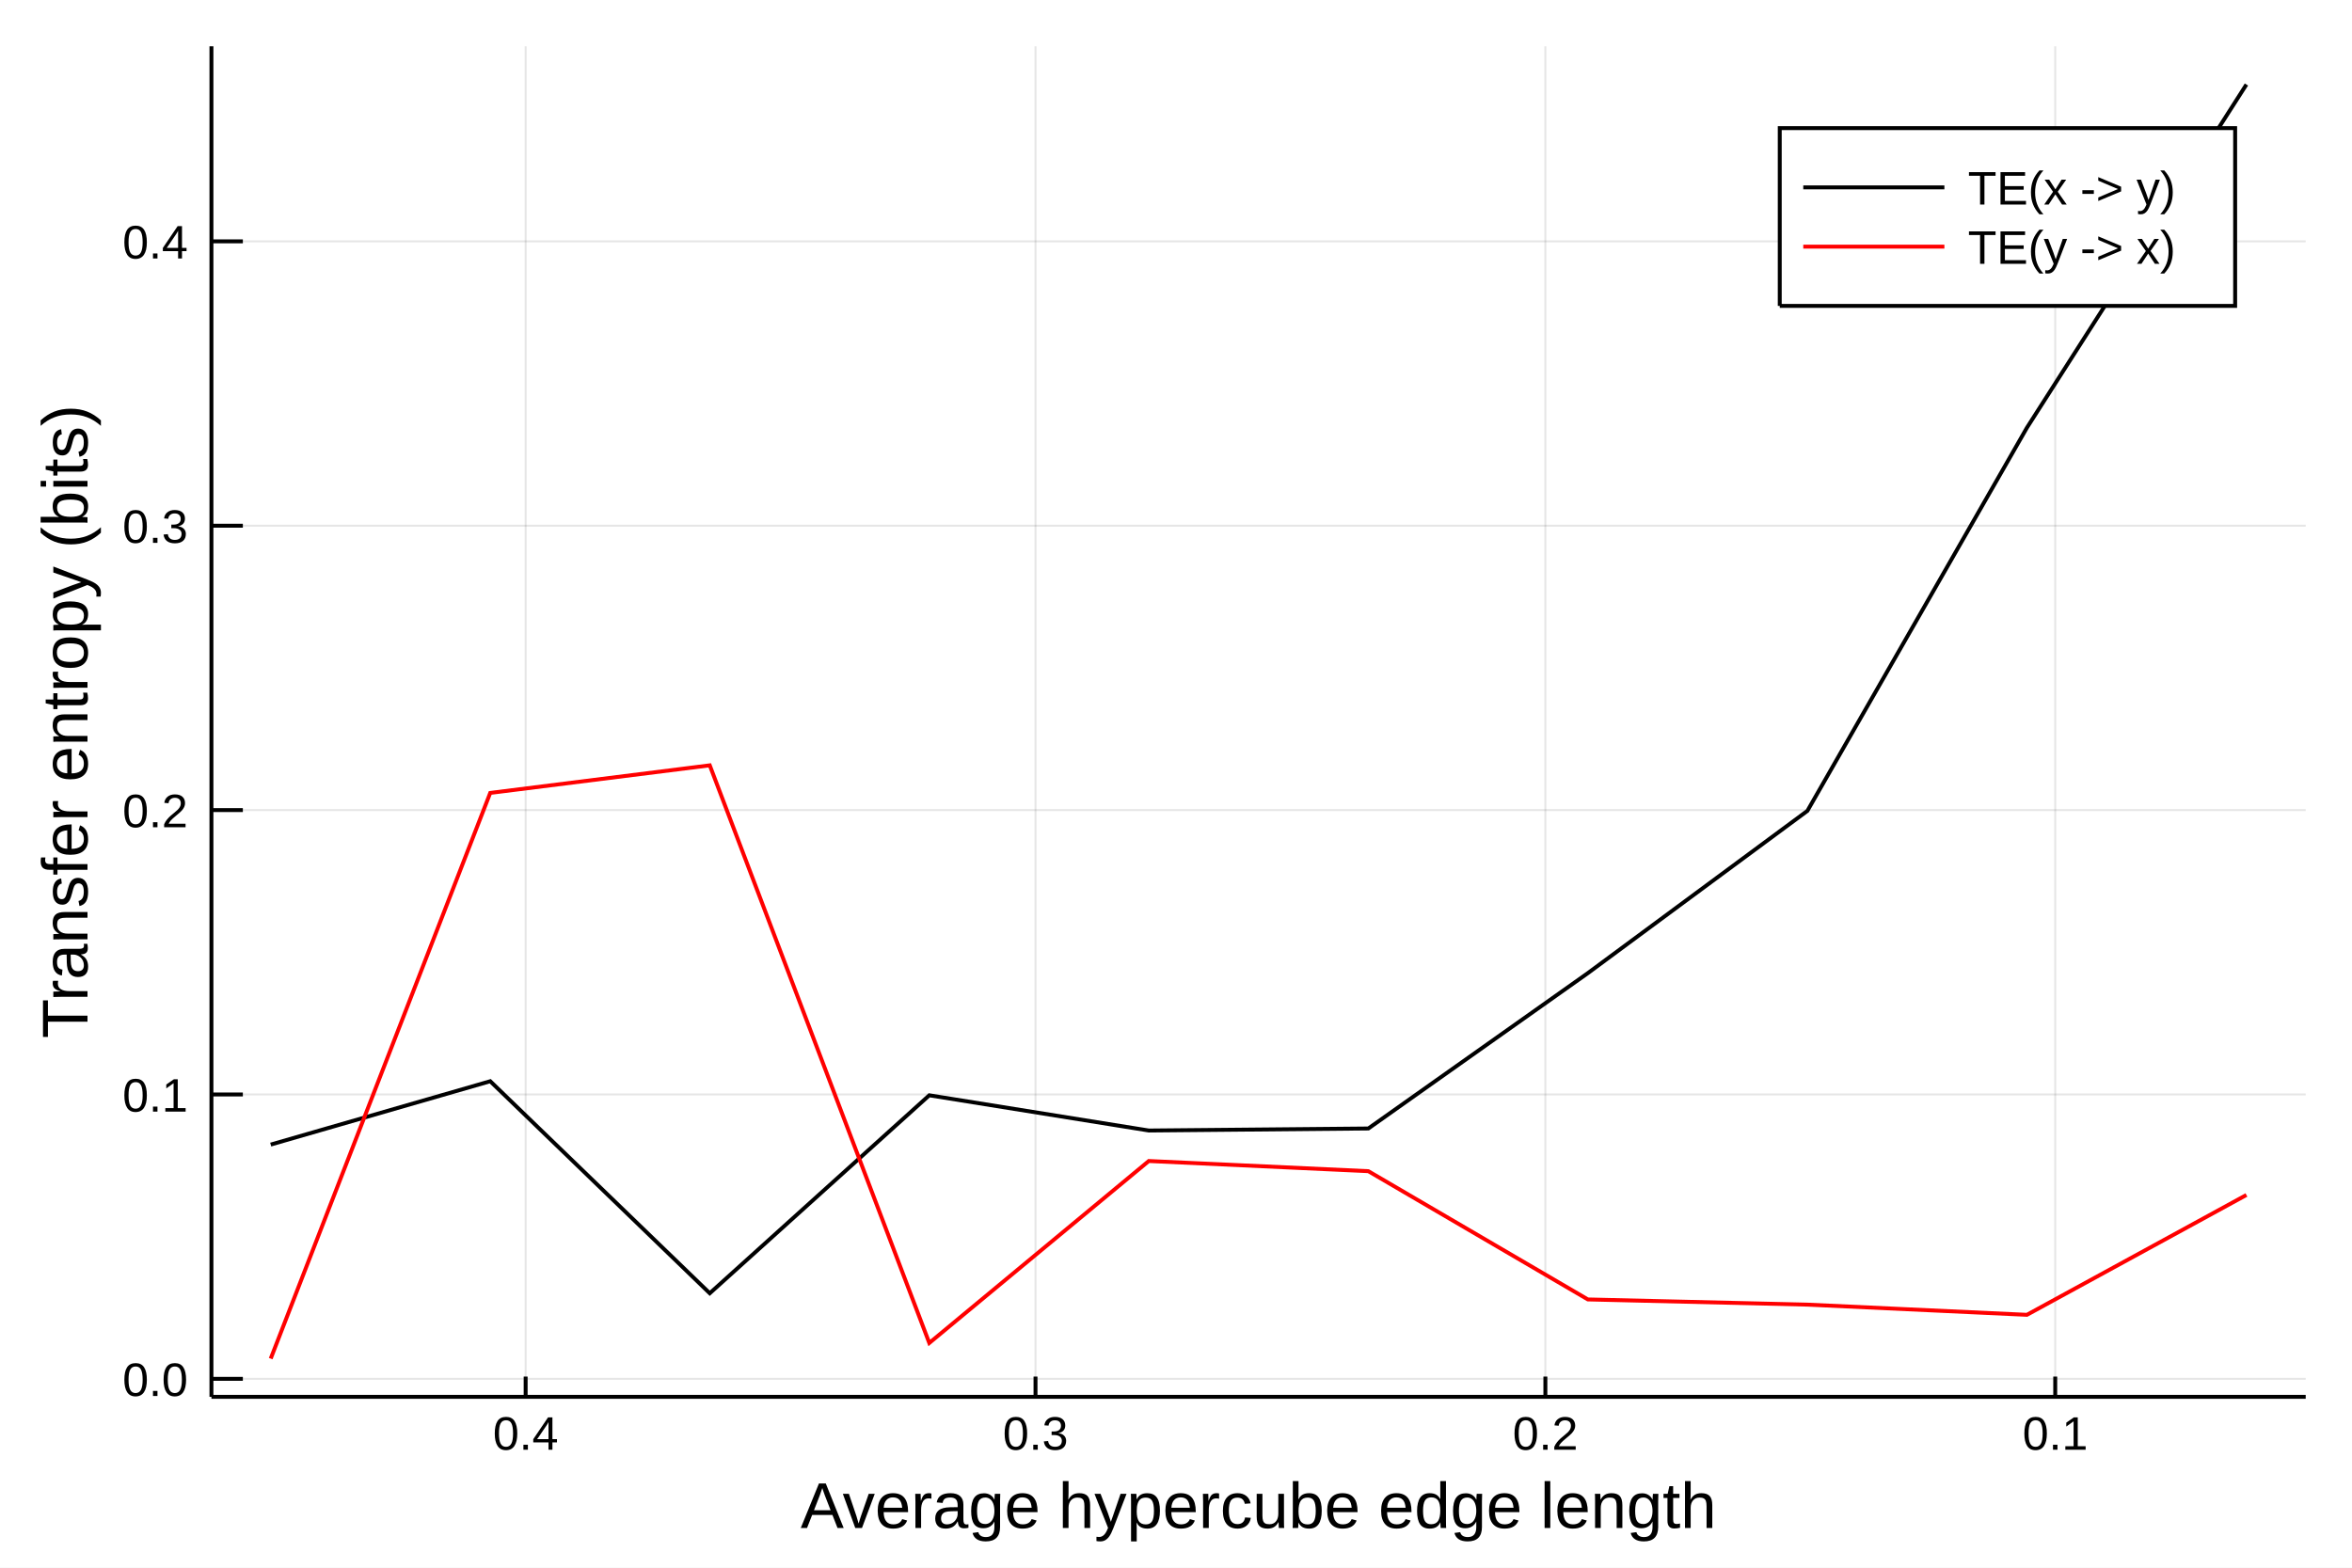
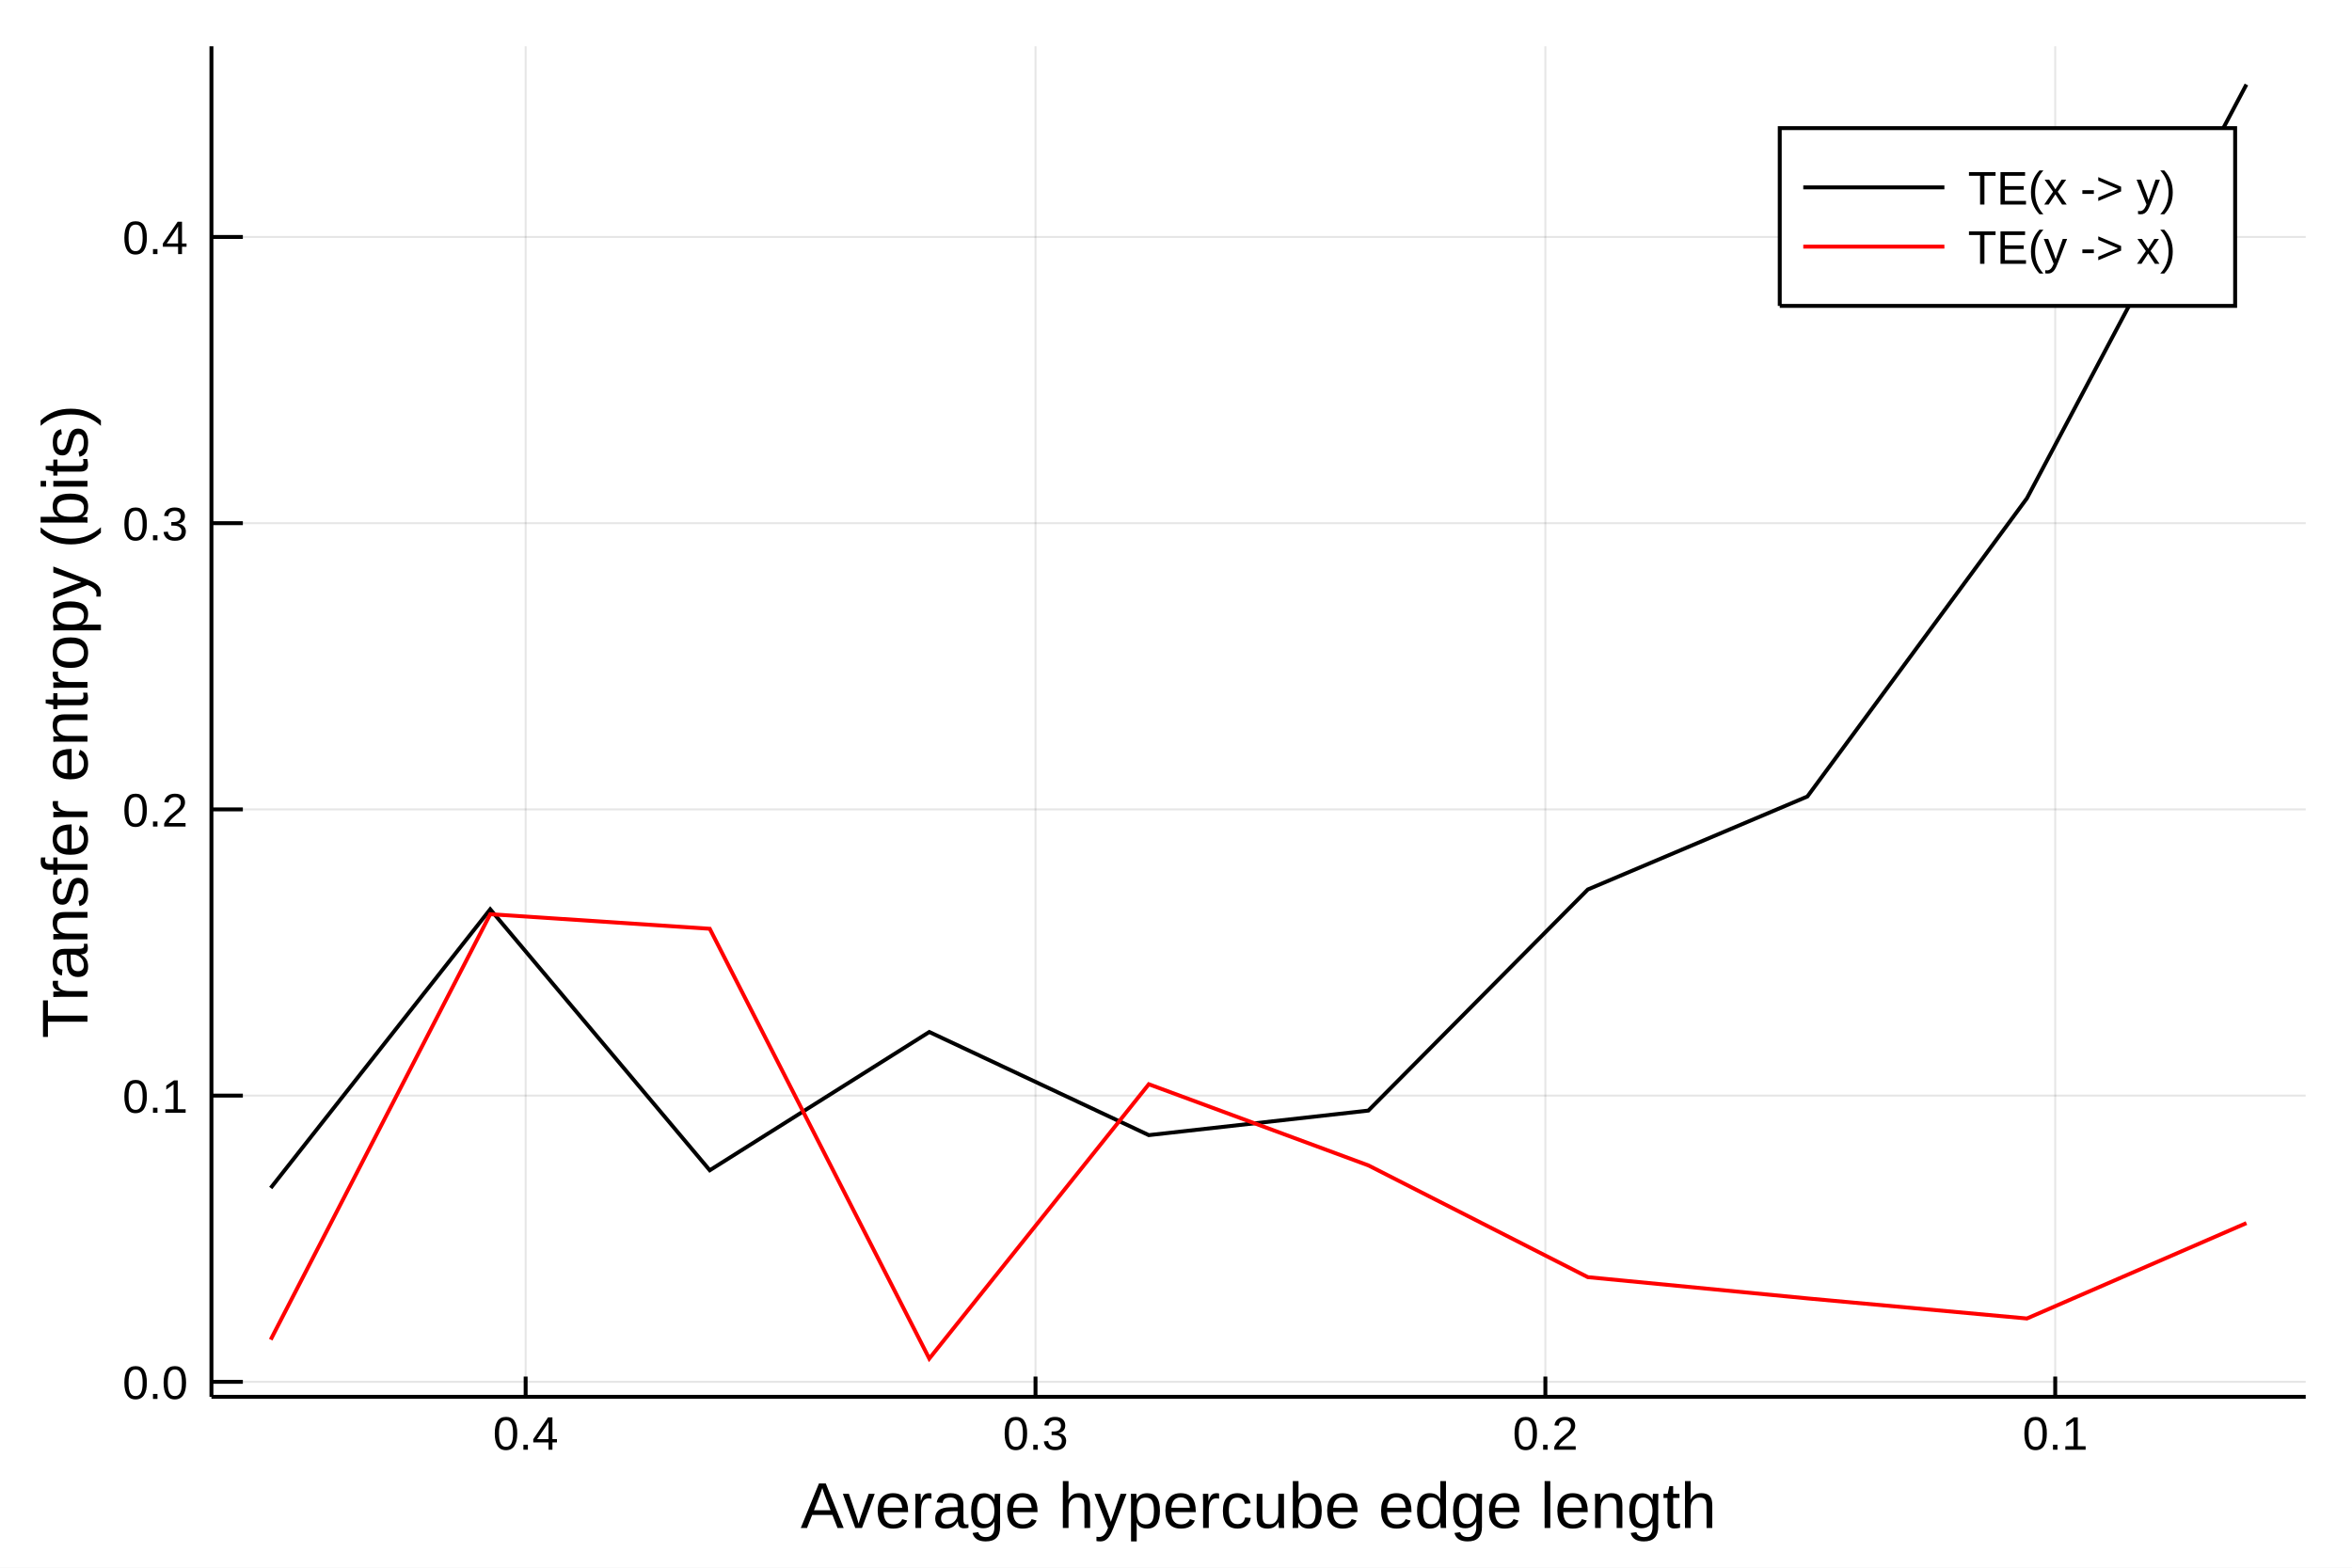
<svg xmlns="http://www.w3.org/2000/svg" width="600" height="400" viewBox="0 0 2400 1600">
  <defs>
-     <clipPath id="clip8100">
+     <clipPath id="clip4200">
      <rect x="0" y="0" width="2400" height="1600" />
    </clipPath>
  </defs>
-   <polygon clip-path="url(#clip8100)" points=" 0,1600 2400,1600 2400,0 0,0    " fill="#ffffff" fill-rule="evenodd" fill-opacity="1" />
+   <path clip-path="url(#clip4200)" d=" M0 1600 L2400 1600 L2400 0 L0 0  Z   " fill="#ffffff" fill-rule="evenodd" fill-opacity="1" />
  <defs>
-     <clipPath id="clip8101">
+     <clipPath id="clip4201">
      <rect x="480" y="0" width="1681" height="1600" />
    </clipPath>
  </defs>
-   <polygon clip-path="url(#clip8100)" points=" 215.754,1425.62 2352.76,1425.62 2352.76,47.244 215.754,47.244    " fill="#ffffff" fill-rule="evenodd" fill-opacity="1" />
+   <path clip-path="url(#clip4200)" d=" M215.754 1425.62 L2352.76 1425.62 L2352.76 47.244 L215.754 47.244  Z   " fill="#ffffff" fill-rule="evenodd" fill-opacity="1" />
  <defs>
-     <clipPath id="clip8102">
+     <clipPath id="clip4202">
      <rect x="215" y="47" width="2138" height="1379" />
    </clipPath>
  </defs>
-   <polyline clip-path="url(#clip8102)" style="stroke:#000000; stroke-width:2; stroke-opacity:0.1; fill:none" points="   2097.17,1425.62 2097.17,47.244    " />
-   <polyline clip-path="url(#clip8102)" style="stroke:#000000; stroke-width:2; stroke-opacity:0.1; fill:none" points="   1576.91,1425.62 1576.91,47.244    " />
-   <polyline clip-path="url(#clip8102)" style="stroke:#000000; stroke-width:2; stroke-opacity:0.1; fill:none" points="   1056.64,1425.62 1056.64,47.244    " />
-   <polyline clip-path="url(#clip8102)" style="stroke:#000000; stroke-width:2; stroke-opacity:0.1; fill:none" points="   536.369,1425.62 536.369,47.244    " />
-   <polyline clip-path="url(#clip8102)" style="stroke:#000000; stroke-width:2; stroke-opacity:0.1; fill:none" points="   2352.76,1407.25 215.754,1407.25    " />
-   <polyline clip-path="url(#clip8102)" style="stroke:#000000; stroke-width:2; stroke-opacity:0.1; fill:none" points="   2352.76,1117.02 215.754,1117.02    " />
-   <polyline clip-path="url(#clip8102)" style="stroke:#000000; stroke-width:2; stroke-opacity:0.1; fill:none" points="   2352.76,826.783 215.754,826.783    " />
-   <polyline clip-path="url(#clip8102)" style="stroke:#000000; stroke-width:2; stroke-opacity:0.1; fill:none" points="   2352.76,536.55 215.754,536.55    " />
-   <polyline clip-path="url(#clip8102)" style="stroke:#000000; stroke-width:2; stroke-opacity:0.1; fill:none" points="   2352.76,246.316 215.754,246.316    " />
-   <polyline clip-path="url(#clip8100)" style="stroke:#000000; stroke-width:4; stroke-opacity:1; fill:none" points="   2352.76,1425.62 215.754,1425.62    " />
-   <polyline clip-path="url(#clip8100)" style="stroke:#000000; stroke-width:4; stroke-opacity:1; fill:none" points="   215.754,1425.62 215.754,47.244    " />
-   <polyline clip-path="url(#clip8100)" style="stroke:#000000; stroke-width:4; stroke-opacity:1; fill:none" points="   2097.17,1425.62 2097.17,1404.94    " />
-   <polyline clip-path="url(#clip8100)" style="stroke:#000000; stroke-width:4; stroke-opacity:1; fill:none" points="   1576.91,1425.62 1576.91,1404.94    " />
-   <polyline clip-path="url(#clip8100)" style="stroke:#000000; stroke-width:4; stroke-opacity:1; fill:none" points="   1056.64,1425.62 1056.64,1404.94    " />
-   <polyline clip-path="url(#clip8100)" style="stroke:#000000; stroke-width:4; stroke-opacity:1; fill:none" points="   536.369,1425.62 536.369,1404.94    " />
-   <polyline clip-path="url(#clip8100)" style="stroke:#000000; stroke-width:4; stroke-opacity:1; fill:none" points="   215.754,1407.25 247.809,1407.25    " />
-   <polyline clip-path="url(#clip8100)" style="stroke:#000000; stroke-width:4; stroke-opacity:1; fill:none" points="   215.754,1117.02 247.809,1117.02    " />
-   <polyline clip-path="url(#clip8100)" style="stroke:#000000; stroke-width:4; stroke-opacity:1; fill:none" points="   215.754,826.783 247.809,826.783    " />
-   <polyline clip-path="url(#clip8100)" style="stroke:#000000; stroke-width:4; stroke-opacity:1; fill:none" points="   215.754,536.55 247.809,536.55    " />
-   <polyline clip-path="url(#clip8100)" style="stroke:#000000; stroke-width:4; stroke-opacity:1; fill:none" points="   215.754,246.316 247.809,246.316    " />
-   <g clip-path="url(#clip8100)">
+   <polyline clip-path="url(#clip4202)" style="stroke:#000000; stroke-width:2; stroke-opacity:0.1; fill:none" points="   2097.17,1425.62 2097.17,47.244    " />
+   <polyline clip-path="url(#clip4202)" style="stroke:#000000; stroke-width:2; stroke-opacity:0.1; fill:none" points="   1576.91,1425.62 1576.91,47.244    " />
+   <polyline clip-path="url(#clip4202)" style="stroke:#000000; stroke-width:2; stroke-opacity:0.1; fill:none" points="   1056.64,1425.62 1056.64,47.244    " />
+   <polyline clip-path="url(#clip4202)" style="stroke:#000000; stroke-width:2; stroke-opacity:0.1; fill:none" points="   536.369,1425.62 536.369,47.244    " />
+   <polyline clip-path="url(#clip4202)" style="stroke:#000000; stroke-width:2; stroke-opacity:0.1; fill:none" points="   2352.76,1410.3 215.754,1410.3    " />
+   <polyline clip-path="url(#clip4202)" style="stroke:#000000; stroke-width:2; stroke-opacity:0.1; fill:none" points="   2352.76,1118.19 215.754,1118.19    " />
+   <polyline clip-path="url(#clip4202)" style="stroke:#000000; stroke-width:2; stroke-opacity:0.1; fill:none" points="   2352.76,826.071 215.754,826.071    " />
+   <polyline clip-path="url(#clip4202)" style="stroke:#000000; stroke-width:2; stroke-opacity:0.1; fill:none" points="   2352.76,533.954 215.754,533.954    " />
+   <polyline clip-path="url(#clip4202)" style="stroke:#000000; stroke-width:2; stroke-opacity:0.1; fill:none" points="   2352.76,241.837 215.754,241.837    " />
+   <polyline clip-path="url(#clip4200)" style="stroke:#000000; stroke-width:4; stroke-opacity:1; fill:none" points="   2352.76,1425.62 215.754,1425.62    " />
+   <polyline clip-path="url(#clip4200)" style="stroke:#000000; stroke-width:4; stroke-opacity:1; fill:none" points="   215.754,1425.62 215.754,47.244    " />
+   <polyline clip-path="url(#clip4200)" style="stroke:#000000; stroke-width:4; stroke-opacity:1; fill:none" points="   2097.17,1425.62 2097.17,1404.94    " />
+   <polyline clip-path="url(#clip4200)" style="stroke:#000000; stroke-width:4; stroke-opacity:1; fill:none" points="   1576.91,1425.62 1576.91,1404.94    " />
+   <polyline clip-path="url(#clip4200)" style="stroke:#000000; stroke-width:4; stroke-opacity:1; fill:none" points="   1056.64,1425.62 1056.64,1404.94    " />
+   <polyline clip-path="url(#clip4200)" style="stroke:#000000; stroke-width:4; stroke-opacity:1; fill:none" points="   536.369,1425.62 536.369,1404.94    " />
+   <polyline clip-path="url(#clip4200)" style="stroke:#000000; stroke-width:4; stroke-opacity:1; fill:none" points="   215.754,1410.3 247.809,1410.3    " />
+   <polyline clip-path="url(#clip4200)" style="stroke:#000000; stroke-width:4; stroke-opacity:1; fill:none" points="   215.754,1118.19 247.809,1118.19    " />
+   <polyline clip-path="url(#clip4200)" style="stroke:#000000; stroke-width:4; stroke-opacity:1; fill:none" points="   215.754,826.071 247.809,826.071    " />
+   <polyline clip-path="url(#clip4200)" style="stroke:#000000; stroke-width:4; stroke-opacity:1; fill:none" points="   215.754,533.954 247.809,533.954    " />
+   <polyline clip-path="url(#clip4200)" style="stroke:#000000; stroke-width:4; stroke-opacity:1; fill:none" points="   215.754,241.837 247.809,241.837    " />
+   <g clip-path="url(#clip4200)">
    <text style="fill:#000000; fill-opacity:1; font-family:Arial,Helvetica Neue,Helvetica,sans-serif; font-size:48px; text-anchor:middle;" transform="rotate(0, 2097.17, 1479.62)" x="2097.17" y="1479.62">0.1</text>
  </g>
-   <g clip-path="url(#clip8100)">
+   <g clip-path="url(#clip4200)">
    <text style="fill:#000000; fill-opacity:1; font-family:Arial,Helvetica Neue,Helvetica,sans-serif; font-size:48px; text-anchor:middle;" transform="rotate(0, 1576.91, 1479.62)" x="1576.91" y="1479.62">0.2</text>
  </g>
-   <g clip-path="url(#clip8100)">
+   <g clip-path="url(#clip4200)">
    <text style="fill:#000000; fill-opacity:1; font-family:Arial,Helvetica Neue,Helvetica,sans-serif; font-size:48px; text-anchor:middle;" transform="rotate(0, 1056.64, 1479.62)" x="1056.64" y="1479.62">0.3</text>
  </g>
-   <g clip-path="url(#clip8100)">
+   <g clip-path="url(#clip4200)">
    <text style="fill:#000000; fill-opacity:1; font-family:Arial,Helvetica Neue,Helvetica,sans-serif; font-size:48px; text-anchor:middle;" transform="rotate(0, 536.369, 1479.62)" x="536.369" y="1479.62">0.4</text>
  </g>
-   <g clip-path="url(#clip8100)">
-     <text style="fill:#000000; fill-opacity:1; font-family:Arial,Helvetica Neue,Helvetica,sans-serif; font-size:48px; text-anchor:end;" transform="rotate(0, 191.754, 1424.75)" x="191.754" y="1424.75">0.0</text>
+   <g clip-path="url(#clip4200)">
+     <text style="fill:#000000; fill-opacity:1; font-family:Arial,Helvetica Neue,Helvetica,sans-serif; font-size:48px; text-anchor:end;" transform="rotate(0, 191.754, 1427.8)" x="191.754" y="1427.8">0.0</text>
  </g>
-   <g clip-path="url(#clip8100)">
-     <text style="fill:#000000; fill-opacity:1; font-family:Arial,Helvetica Neue,Helvetica,sans-serif; font-size:48px; text-anchor:end;" transform="rotate(0, 191.754, 1134.52)" x="191.754" y="1134.52">0.1</text>
+   <g clip-path="url(#clip4200)">
+     <text style="fill:#000000; fill-opacity:1; font-family:Arial,Helvetica Neue,Helvetica,sans-serif; font-size:48px; text-anchor:end;" transform="rotate(0, 191.754, 1135.69)" x="191.754" y="1135.69">0.1</text>
  </g>
-   <g clip-path="url(#clip8100)">
-     <text style="fill:#000000; fill-opacity:1; font-family:Arial,Helvetica Neue,Helvetica,sans-serif; font-size:48px; text-anchor:end;" transform="rotate(0, 191.754, 844.283)" x="191.754" y="844.283">0.2</text>
+   <g clip-path="url(#clip4200)">
+     <text style="fill:#000000; fill-opacity:1; font-family:Arial,Helvetica Neue,Helvetica,sans-serif; font-size:48px; text-anchor:end;" transform="rotate(0, 191.754, 843.571)" x="191.754" y="843.571">0.2</text>
  </g>
-   <g clip-path="url(#clip8100)">
-     <text style="fill:#000000; fill-opacity:1; font-family:Arial,Helvetica Neue,Helvetica,sans-serif; font-size:48px; text-anchor:end;" transform="rotate(0, 191.754, 554.05)" x="191.754" y="554.05">0.3</text>
+   <g clip-path="url(#clip4200)">
+     <text style="fill:#000000; fill-opacity:1; font-family:Arial,Helvetica Neue,Helvetica,sans-serif; font-size:48px; text-anchor:end;" transform="rotate(0, 191.754, 551.454)" x="191.754" y="551.454">0.3</text>
  </g>
-   <g clip-path="url(#clip8100)">
-     <text style="fill:#000000; fill-opacity:1; font-family:Arial,Helvetica Neue,Helvetica,sans-serif; font-size:48px; text-anchor:end;" transform="rotate(0, 191.754, 263.816)" x="191.754" y="263.816">0.4</text>
+   <g clip-path="url(#clip4200)">
+     <text style="fill:#000000; fill-opacity:1; font-family:Arial,Helvetica Neue,Helvetica,sans-serif; font-size:48px; text-anchor:end;" transform="rotate(0, 191.754, 259.337)" x="191.754" y="259.337">0.4</text>
  </g>
-   <g clip-path="url(#clip8100)">
+   <g clip-path="url(#clip4200)">
    <text style="fill:#000000; fill-opacity:1; font-family:Arial,Helvetica Neue,Helvetica,sans-serif; font-size:66px; text-anchor:middle;" transform="rotate(0, 1284.25, 1559.48)" x="1284.25" y="1559.48">Average hypercube edge length</text>
  </g>
-   <g clip-path="url(#clip8100)">
+   <g clip-path="url(#clip4200)">
    <text style="fill:#000000; fill-opacity:1; font-family:Arial,Helvetica Neue,Helvetica,sans-serif; font-size:66px; text-anchor:middle;" transform="rotate(-90, 89.2861, 736.431)" x="89.286" y="736.431">Transfer entropy (bits)</text>
  </g>
-   <polyline clip-path="url(#clip8102)" style="stroke:#000000; stroke-width:4; stroke-opacity:1; fill:none" points="   2292.27,86.255 2068.27,436.56 1844.27,827.578 1620.26,993.176 1396.26,1151.75 1172.25,1153.82 948.248,1117.87 724.244,1319.92 500.24,1103.51 276.235,1168.18       " />
-   <polyline clip-path="url(#clip8102)" style="stroke:#ff0000; stroke-width:4; stroke-opacity:1; fill:none" points="   2292.27,1219.6 2068.27,1341.92 1844.27,1331.52 1620.26,1326.22 1396.26,1195.32 1172.25,1184.94 948.248,1370.65 724.244,781.112 500.24,809.254 276.235,1386.61       " />
-   <polygon clip-path="url(#clip8100)" points=" 1816.07,312.204 2280.76,312.204 2280.76,130.764 1816.07,130.764    " fill="#ffffff" fill-rule="evenodd" fill-opacity="1" />
-   <polyline clip-path="url(#clip8100)" style="stroke:#000000; stroke-width:4; stroke-opacity:1; fill:none" points="   1816.07,312.204 2280.76,312.204 2280.76,130.764 1816.07,130.764 1816.07,312.204    " />
-   <polyline clip-path="url(#clip8100)" style="stroke:#000000; stroke-width:4; stroke-opacity:1; fill:none" points="   1840.07,191.244 1984.07,191.244    " />
-   <g clip-path="url(#clip8100)">
+   <polyline clip-path="url(#clip4202)" style="stroke:#000000; stroke-width:4; stroke-opacity:1; fill:none" points="   2292.27,86.255 2068.27,508.586 1844.27,812.923 1620.26,907.796 1396.26,1133.48 1172.25,1158.52 948.248,1053.26 724.244,1194.39 500.24,928.034 276.235,1212.46       " />
+   <polyline clip-path="url(#clip4202)" style="stroke:#ff0000; stroke-width:4; stroke-opacity:1; fill:none" points="   2292.27,1248.32 2068.27,1345.67 1844.27,1325.16 1620.26,1303.49 1396.26,1189.4 1172.25,1106.58 948.248,1386.61 724.244,947.909 500.24,933.034 276.235,1367.27       " />
+   <path clip-path="url(#clip4200)" d=" M1816.07 312.204 L2280.76 312.204 L2280.76 130.764 L1816.07 130.764  Z   " fill="#ffffff" fill-rule="evenodd" fill-opacity="1" />
+   <polyline clip-path="url(#clip4200)" style="stroke:#000000; stroke-width:4; stroke-opacity:1; fill:none" points="   1816.07,312.204 2280.76,312.204 2280.76,130.764 1816.07,130.764 1816.07,312.204    " />
+   <polyline clip-path="url(#clip4200)" style="stroke:#000000; stroke-width:4; stroke-opacity:1; fill:none" points="   1840.07,191.244 1984.07,191.244    " />
+   <g clip-path="url(#clip4200)">
    <text style="fill:#000000; fill-opacity:1; font-family:Arial,Helvetica Neue,Helvetica,sans-serif; font-size:48px; text-anchor:start;" transform="rotate(0, 2008.07, 208.744)" x="2008.07" y="208.744">TE(x -&gt; y)</text>
  </g>
-   <polyline clip-path="url(#clip8100)" style="stroke:#ff0000; stroke-width:4; stroke-opacity:1; fill:none" points="   1840.07,251.724 1984.07,251.724    " />
-   <g clip-path="url(#clip8100)">
+   <polyline clip-path="url(#clip4200)" style="stroke:#ff0000; stroke-width:4; stroke-opacity:1; fill:none" points="   1840.07,251.724 1984.07,251.724    " />
+   <g clip-path="url(#clip4200)">
    <text style="fill:#000000; fill-opacity:1; font-family:Arial,Helvetica Neue,Helvetica,sans-serif; font-size:48px; text-anchor:start;" transform="rotate(0, 2008.07, 269.224)" x="2008.07" y="269.224">TE(y -&gt; x)</text>
  </g>
</svg>
